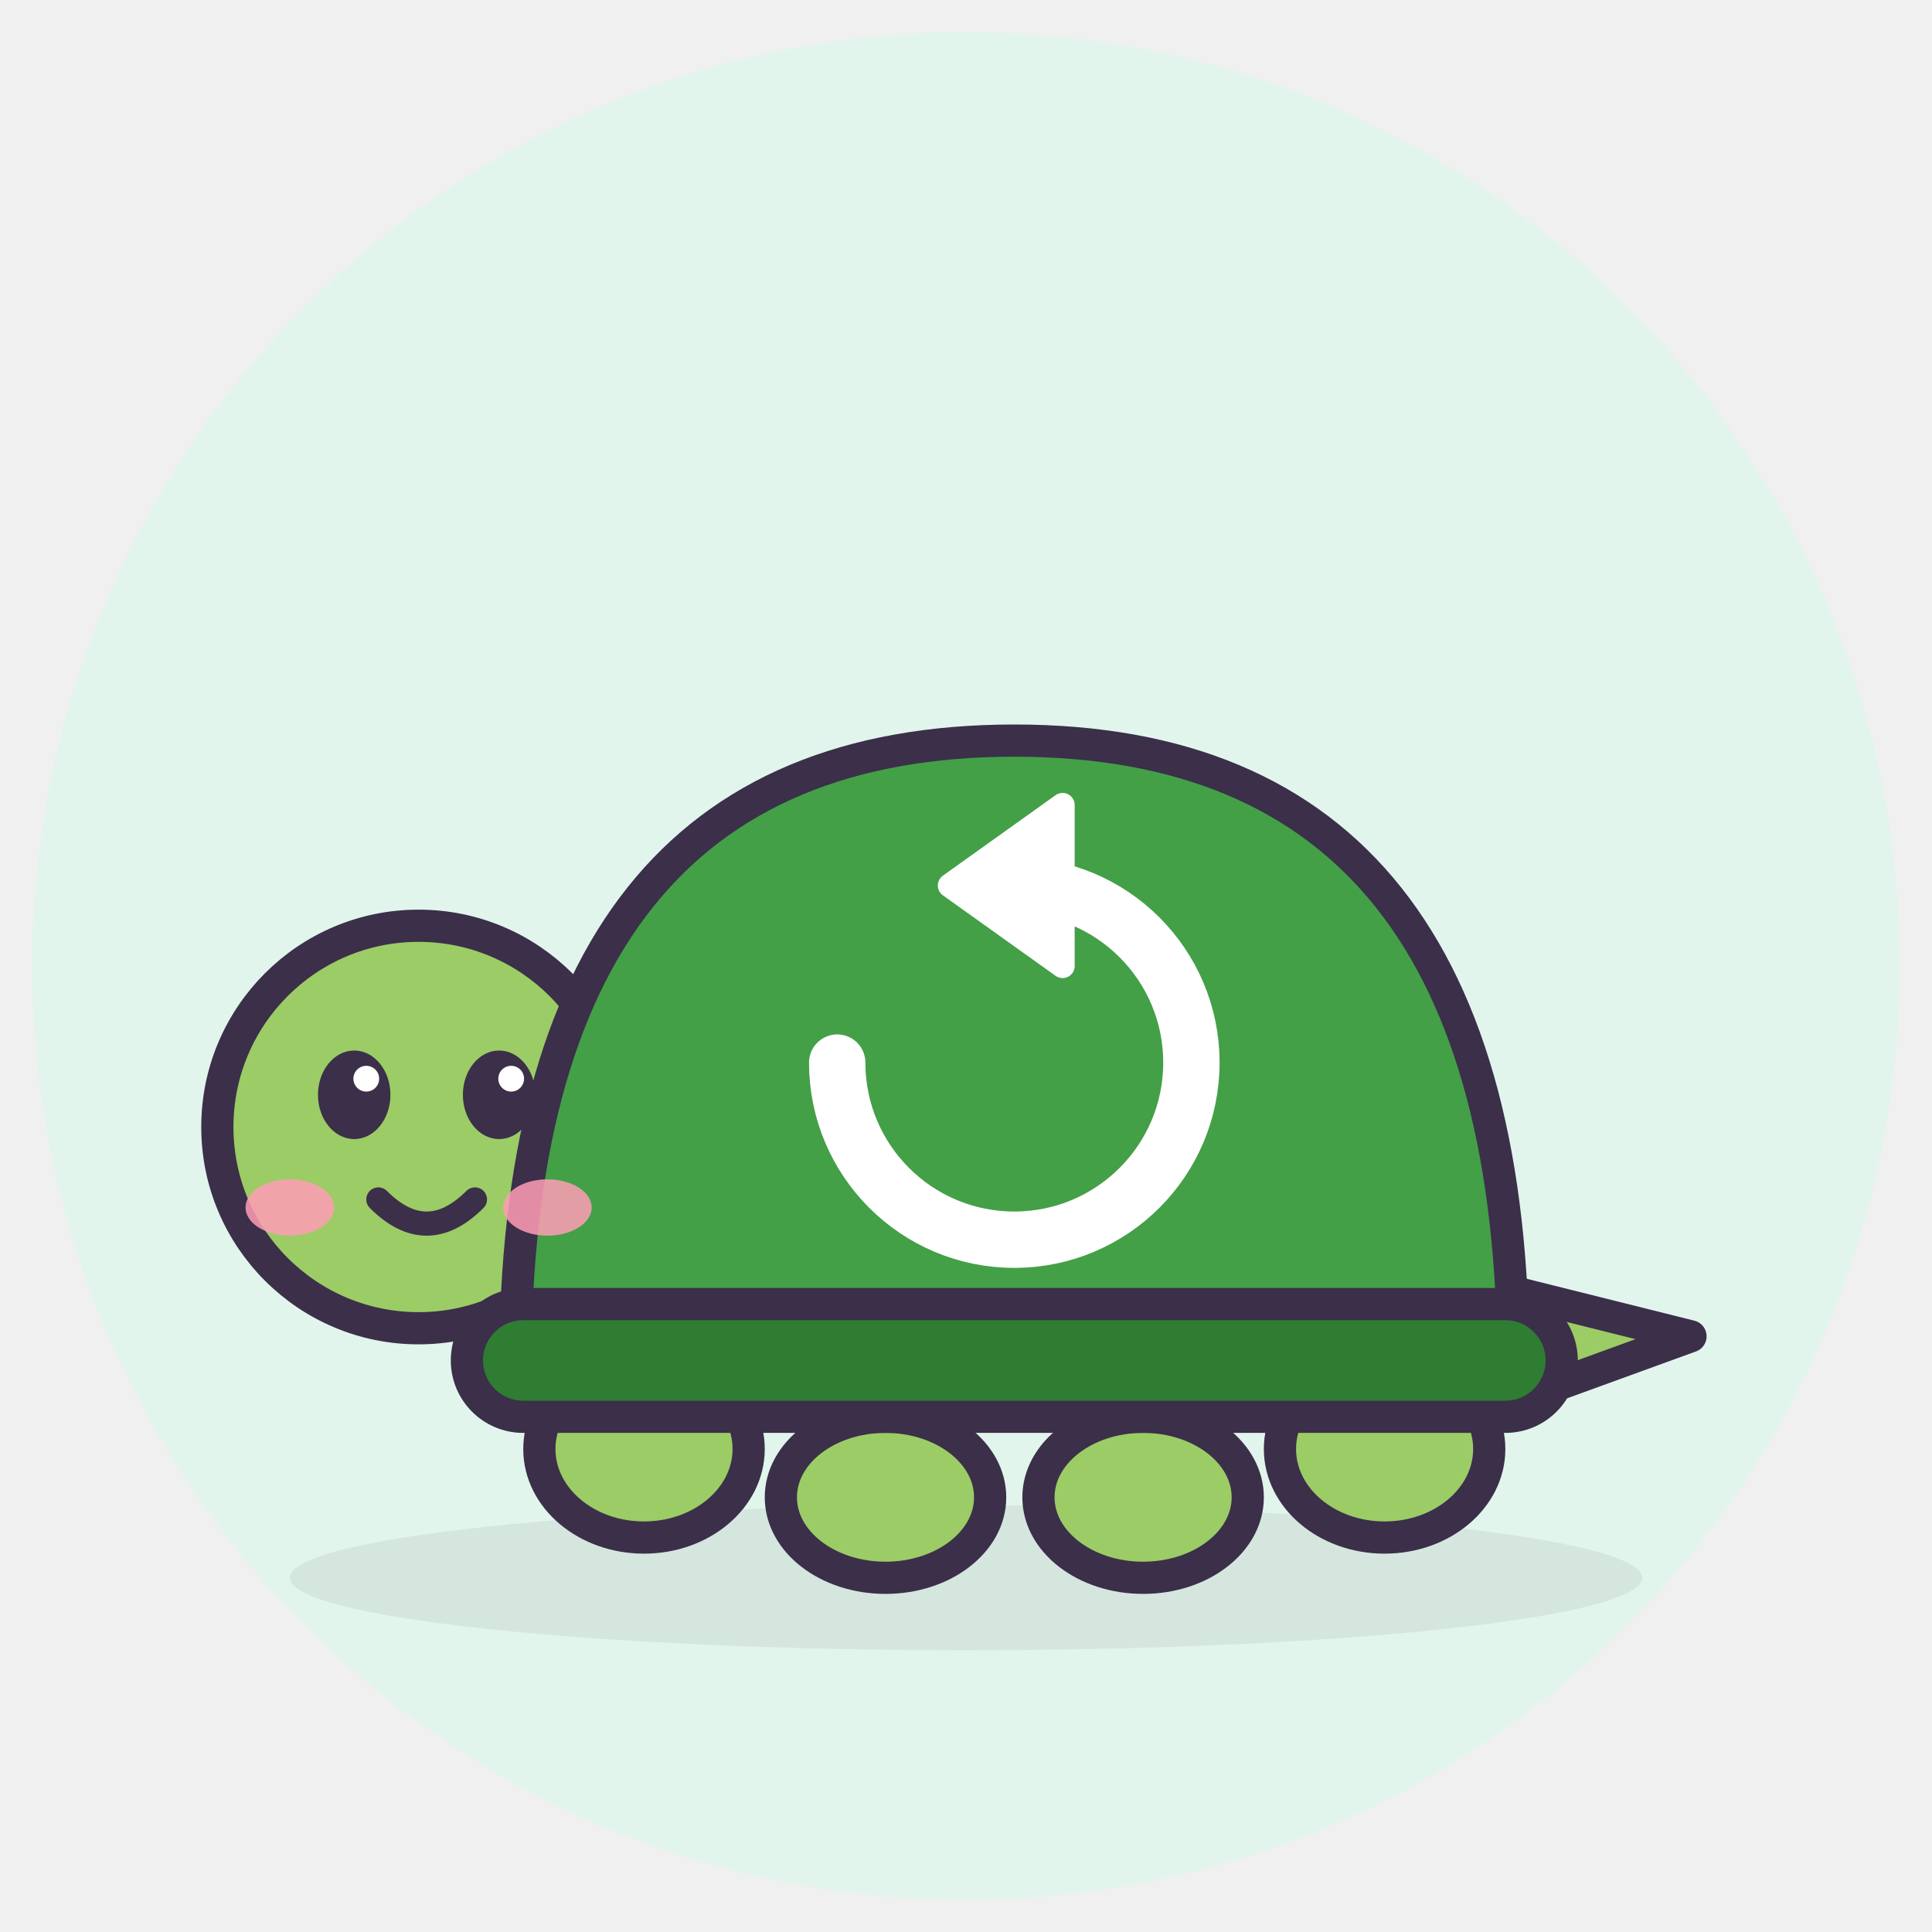
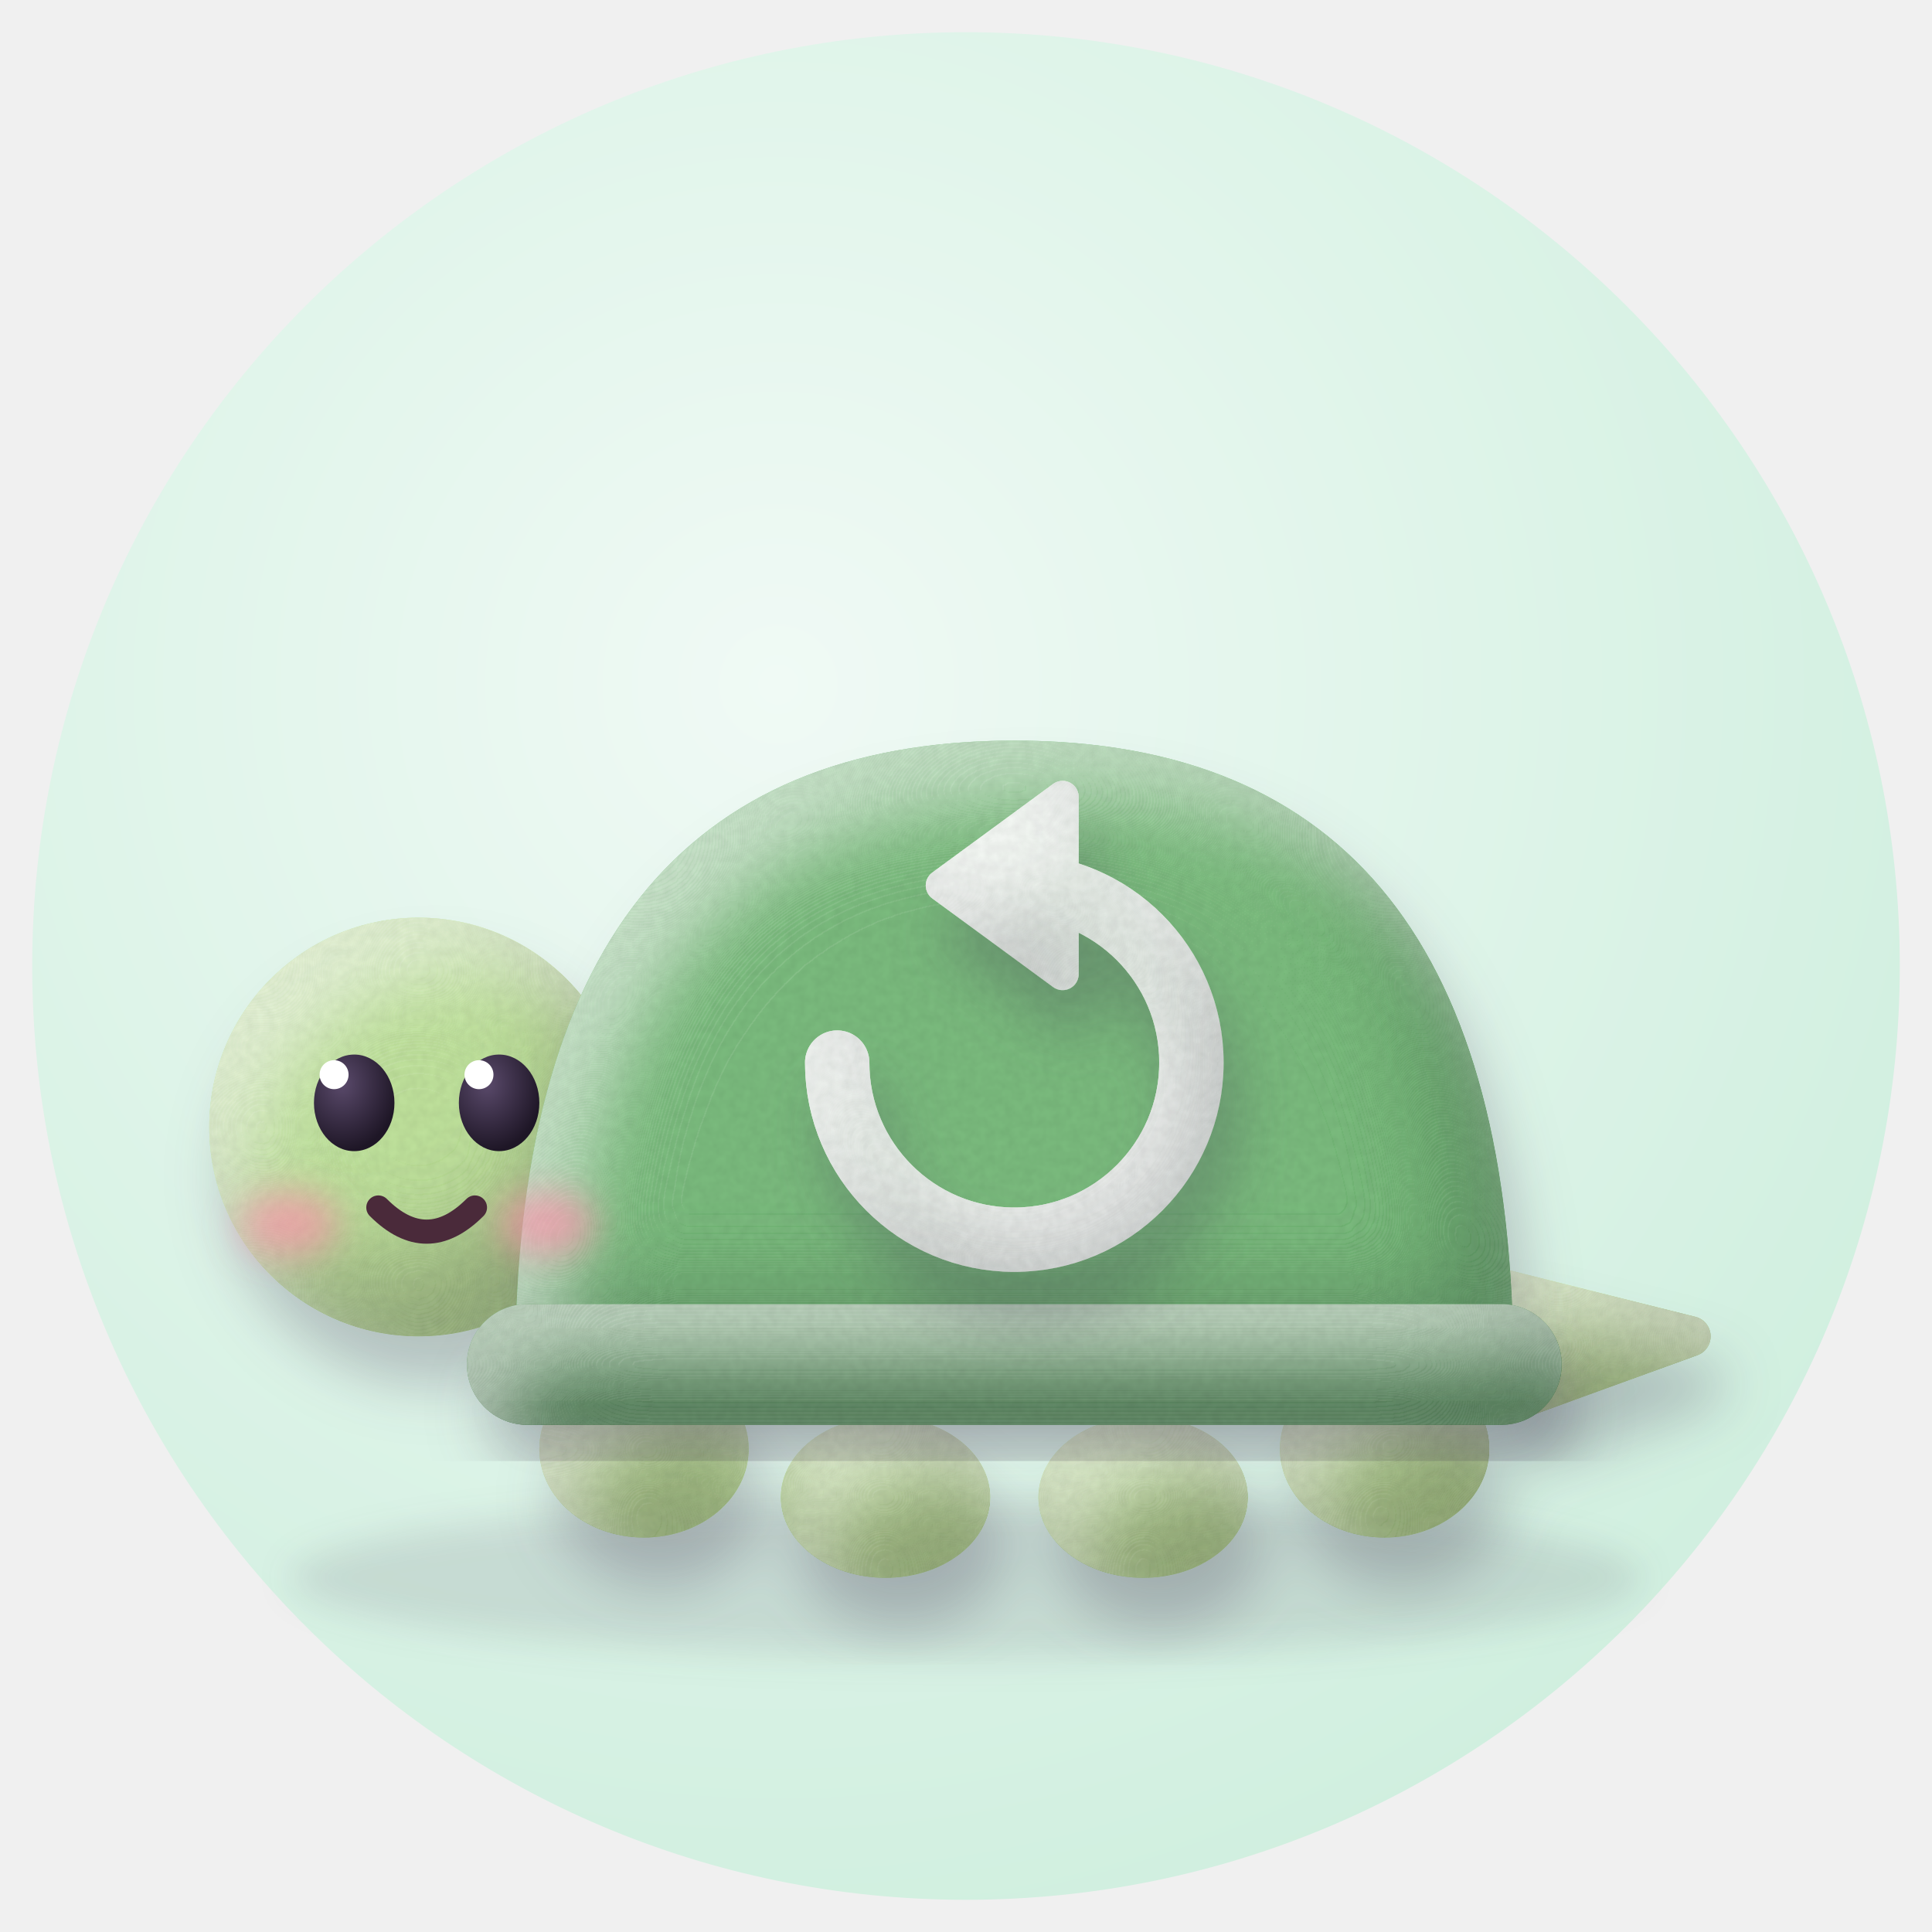
<svg xmlns="http://www.w3.org/2000/svg" viewBox="0 0 240 240" role="img" aria-labelledby="title">
-   <circle cx="120" cy="120" r="116" fill="#e2f5ec" />
-   <ellipse cx="120" cy="196" rx="84" ry="9" fill="#3b2f4a" opacity="0.08" />
-   <g fill="#9ccc65" stroke="#3b2f4a" stroke-width="4">
-     <ellipse cx="80" cy="180" rx="13" ry="11" />
-     <ellipse cx="110" cy="186" rx="13" ry="10" />
-     <ellipse cx="142" cy="186" rx="13" ry="10" />
-     <ellipse cx="172" cy="180" rx="13" ry="11" />
-     <path d="M186 160 L210 166 L188 174 Z" stroke-linejoin="round" />
-     <circle cx="52" cy="140" r="25" />
+   <defs>
+     <filter id="clay" x="-30%" y="-30%" width="160%" height="160%" color-interpolation-filters="sRGB">
+       <feGaussianBlur in="SourceAlpha" stdDeviation="3.5" result="dropBlur" />
+       <feOffset in="dropBlur" dx="2" dy="6" result="dropOffset" />
+       <feFlood flood-color="#3b2f4a" flood-opacity="0.25" />
+       <feComposite in2="dropOffset" operator="in" result="drop" />
+       <feOffset in="SourceAlpha" dx="-7" dy="-9" result="upLeft" />
+       <feGaussianBlur in="upLeft" stdDeviation="6" result="upLeftBlur" />
+       <feComposite in="SourceAlpha" in2="upLeftBlur" operator="arithmetic" k2="1" k3="-1" result="shadowMask" />
+       <feFlood flood-color="#2a1f35" flood-opacity="0.32" />
+       <feComposite in2="shadowMask" operator="in" result="innerShadow" />
+       <feOffset in="SourceAlpha" dx="5" dy="7" result="downRight" />
+       <feGaussianBlur in="downRight" stdDeviation="4" result="downRightBlur" />
+       <feComposite in="SourceAlpha" in2="downRightBlur" operator="arithmetic" k2="1" k3="-1" result="lightMask" />
+       <feFlood flood-color="#ffffff" flood-opacity="0.45" />
+       <feComposite in2="lightMask" operator="in" result="innerLight" />
+       <feGaussianBlur in="SourceAlpha" stdDeviation="8" result="bump" />
+       <feSpecularLighting in="bump" surfaceScale="8" specularConstant="0.9" specularExponent="16" lighting-color="#ffffff" result="spec">
+         <feDistantLight azimuth="225" elevation="48" />
+       </feSpecularLighting>
+       <feComposite in="spec" in2="SourceAlpha" operator="in" result="shine" />
+       <feTurbulence type="fractalNoise" baseFrequency="0.85" numOctaves="2" seed="7" result="noise" />
+       <feColorMatrix in="noise" type="matrix" values="0 0 0 0 0  0 0 0 0 0  0 0 0 0 0  0 0 0 0.07 0" result="grain" />
+       <feComposite in="grain" in2="SourceAlpha" operator="in" result="texture" />
+       <feMerge>
+         <feMergeNode in="drop" />
+         <feMergeNode in="SourceGraphic" />
+         <feMergeNode in="innerShadow" />
+         <feMergeNode in="innerLight" />
+         <feMergeNode in="shine" />
+         <feMergeNode in="texture" />
+       </feMerge>
+     </filter>
+     <filter id="soft" x="-50%" y="-50%" width="200%" height="200%">
+       <feGaussianBlur stdDeviation="2.2" />
+     </filter>
+     <radialGradient id="eye" cx="35%" cy="30%" r="70%">
+       <stop offset="0" stop-color="#5a4a6b" />
+       <stop offset="1" stop-color="#1e1626" />
+     </radialGradient>
+     <radialGradient id="bg" cx="40%" cy="35%" r="75%">
+       <stop offset="0" stop-color="#f0faf5" />
+       <stop offset="1" stop-color="#cdeedd" />
+     </radialGradient>
+   </defs>
+   <circle cx="120" cy="120" r="116" fill="url(#bg)" />
+   <ellipse cx="120" cy="196" rx="84" ry="10" fill="#3b2f4a" opacity="0.12" filter="url(#soft)" />
+   <g filter="url(#clay)">
+     <ellipse cx="80" cy="180" rx="13" ry="11" fill="#9ccc65" />
+     <ellipse cx="110" cy="186" rx="13" ry="10" fill="#9ccc65" />
+     <ellipse cx="142" cy="186" rx="13" ry="10" fill="#9ccc65" />
+     <ellipse cx="172" cy="180" rx="13" ry="11" fill="#9ccc65" />
+     <path d="M186 160 L210 166 L188 174 Z" fill="#9ccc65" stroke="#9ccc65" stroke-width="5" stroke-linejoin="round" />
  </g>
-   <path d="M64 170 Q64 92 126 92 Q188 92 188 170 Z" fill="#43a047" stroke="#3b2f4a" stroke-width="4" stroke-linejoin="round" />
-   <rect x="58" y="162" width="136" height="14" rx="7" fill="#2e7d32" stroke="#3b2f4a" stroke-width="4" />
-   <path d="M104 132 A22 22 0 1 0 126 110" fill="none" stroke="#fff" stroke-width="7" stroke-linecap="round" />
-   <path d="M132 100 L118 110 L132 120 Z" fill="#fff" stroke="#fff" stroke-width="3" stroke-linejoin="round" />
-   <ellipse cx="44" cy="136" rx="4.5" ry="5.5" fill="#3b2f4a" />
-   <ellipse cx="62" cy="136" rx="4.5" ry="5.5" fill="#3b2f4a" />
-   <circle cx="45.5" cy="134" r="1.6" fill="#fff" />
-   <circle cx="63.5" cy="134" r="1.6" fill="#fff" />
-   <ellipse cx="36" cy="150" rx="5.5" ry="3.5" fill="#ff9eb5" opacity="0.85" />
-   <ellipse cx="68" cy="150" rx="5.5" ry="3.5" fill="#ff9eb5" opacity="0.85" />
-   <path d="M47 149 Q53 155 59 149" fill="none" stroke="#3b2f4a" stroke-width="3" stroke-linecap="round" />
+   <g filter="url(#clay)">
+     <circle cx="52" cy="140" r="26" fill="#a5d672" />
+   </g>
+   <g filter="url(#clay)">
+     <path d="M64 170 Q64 92 126 92 Q188 92 188 170 Z" fill="#43a047" />
+   </g>
+   <g filter="url(#clay)">
+     <rect x="58" y="162" width="136" height="15" rx="7.5" fill="#2e7d32" />
+   </g>
+   <g filter="url(#clay)">
+     <path d="M104 132 A22 22 0 1 0 126 110" fill="none" stroke="#f1fff0" stroke-width="8" stroke-linecap="round" />
+     <path d="M132 99 L117 110 L132 121 Z" fill="#f1fff0" stroke="#f1fff0" stroke-width="4" stroke-linejoin="round" />
+   </g>
+   <ellipse cx="36" cy="152" rx="6" ry="4" fill="#ff8fab" opacity="0.65" filter="url(#soft)" />
+   <ellipse cx="68" cy="152" rx="6" ry="4" fill="#ff8fab" opacity="0.65" filter="url(#soft)" />
+   <ellipse cx="44" cy="137" rx="5" ry="6" fill="url(#eye)" />
+   <circle cx="41.5" cy="133.5" r="1.8" fill="#fff" />
+   <ellipse cx="62" cy="137" rx="5" ry="6" fill="url(#eye)" />
+   <circle cx="59.5" cy="133.5" r="1.8" fill="#fff" />
+   <path d="M47 150 Q53 156 59 150" fill="none" stroke="#4a2a3a" stroke-width="3" stroke-linecap="round" />
</svg>
